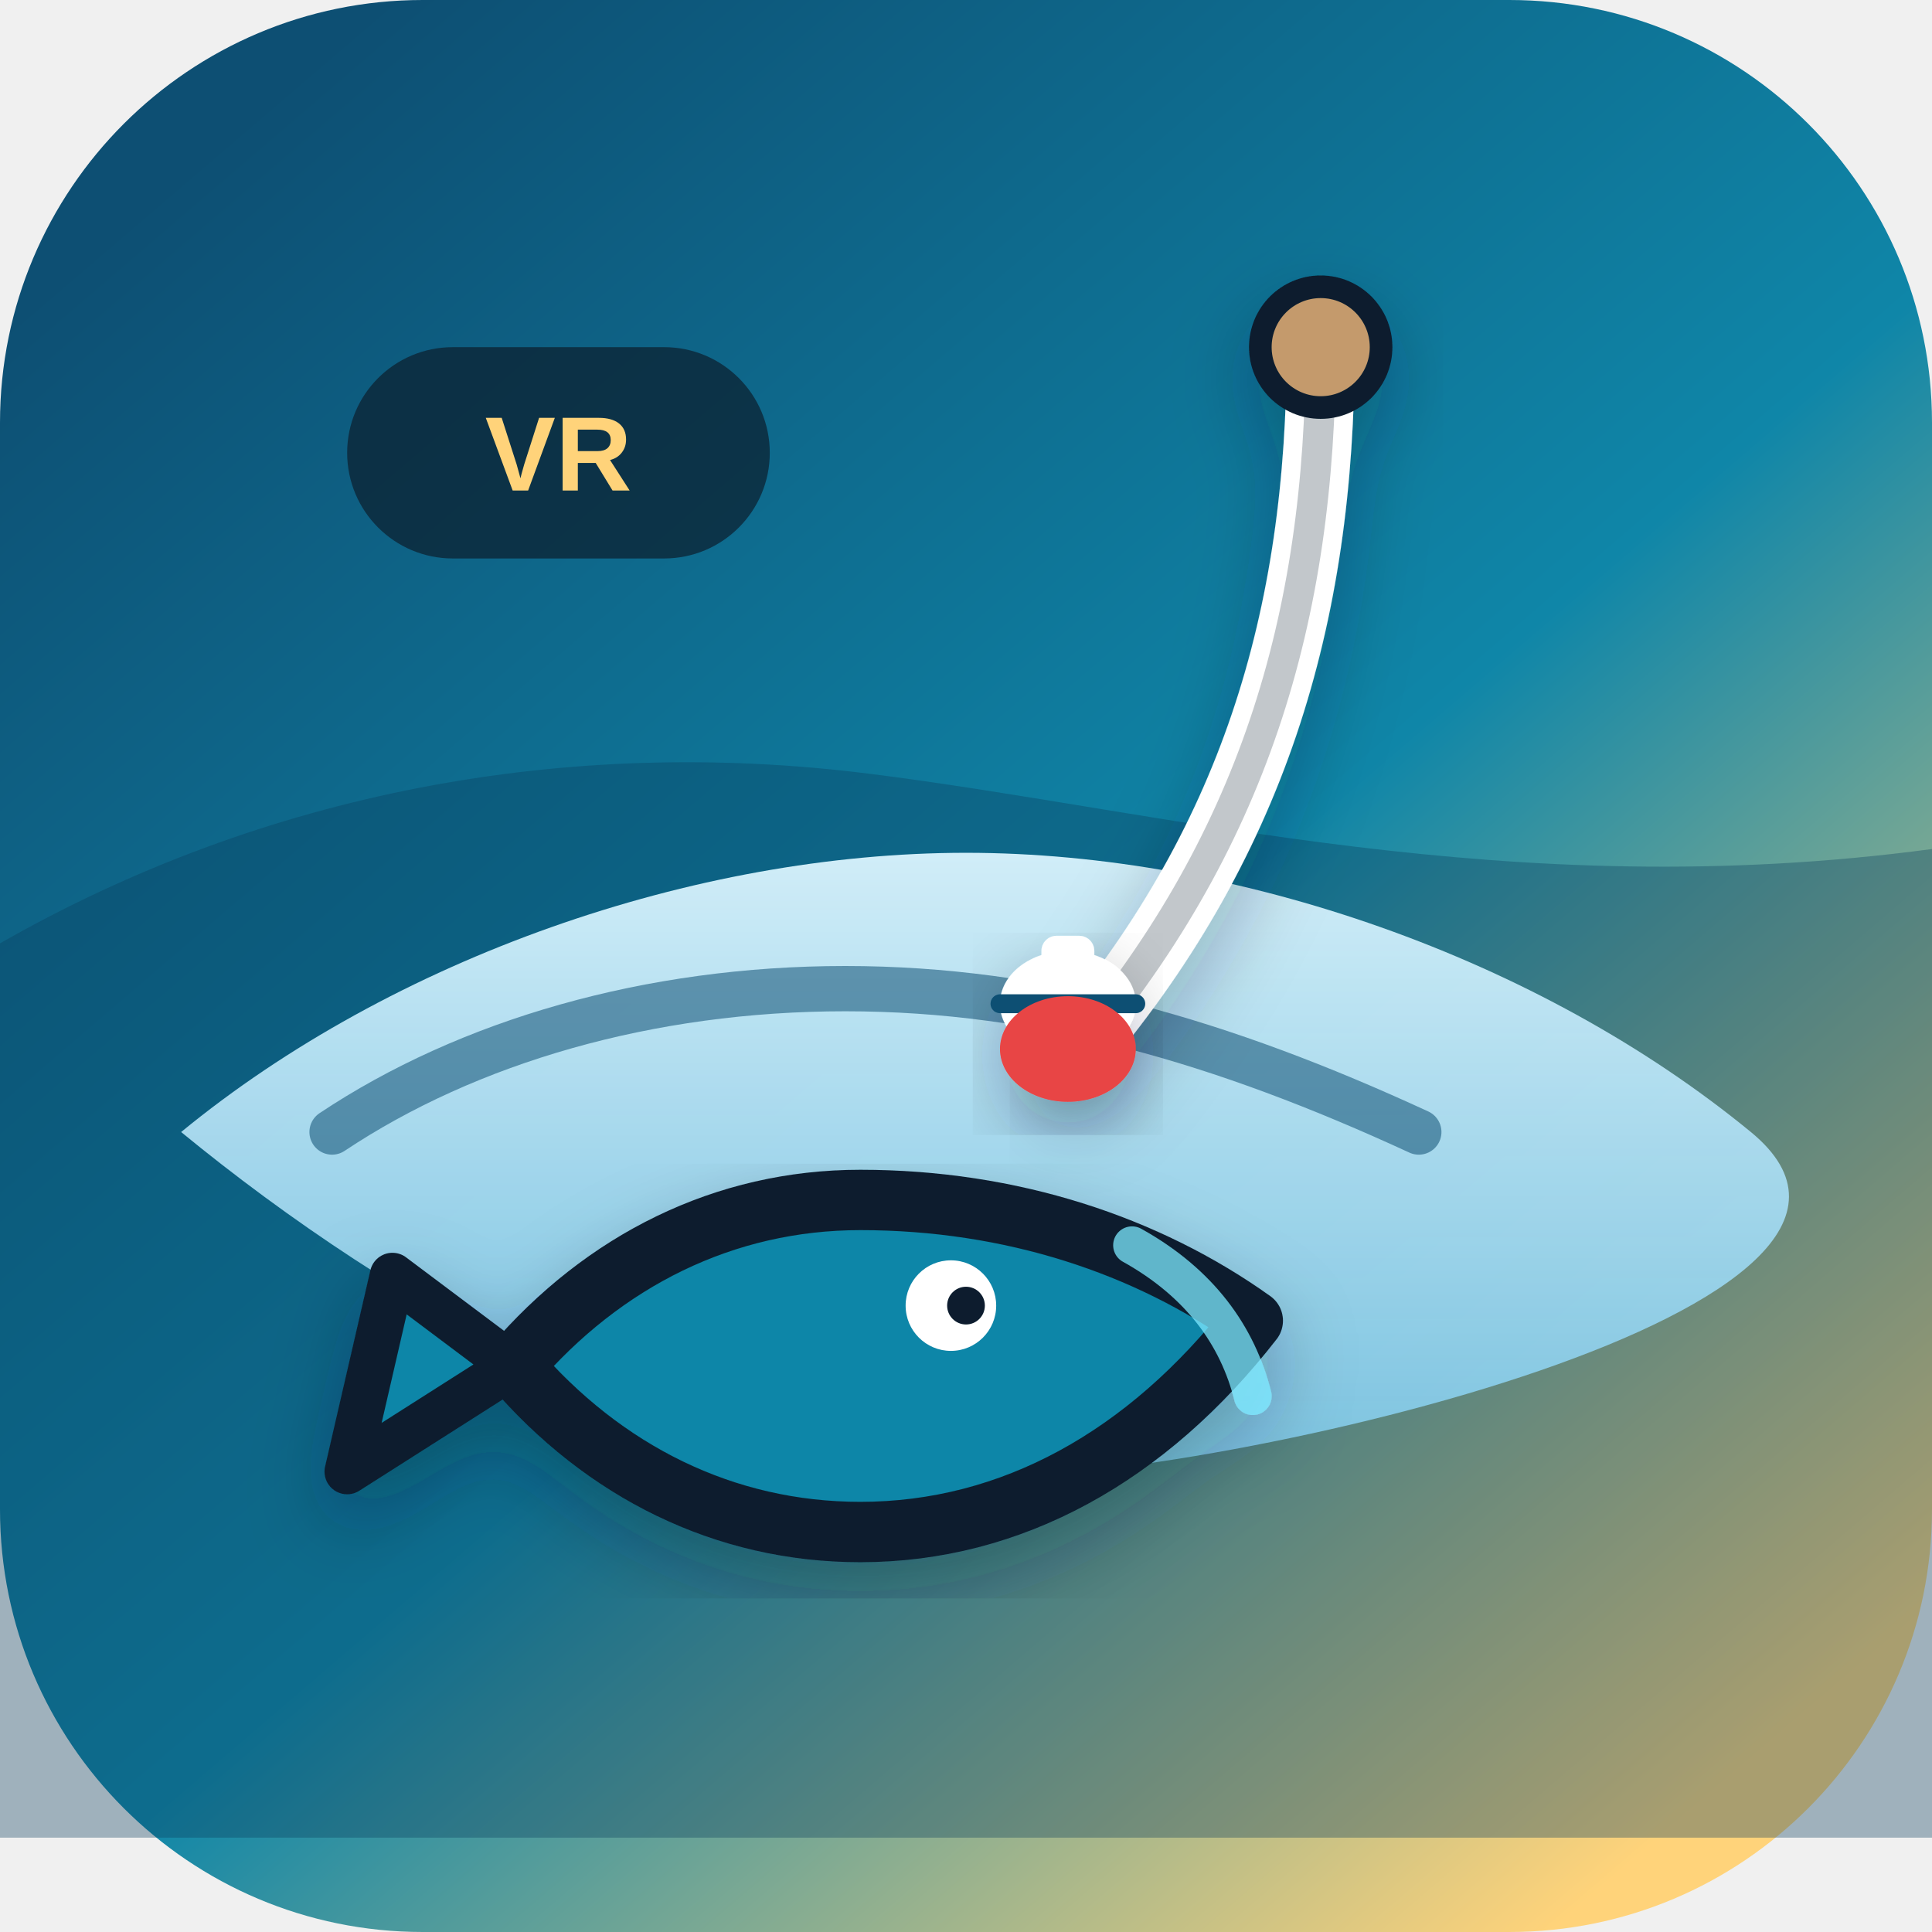
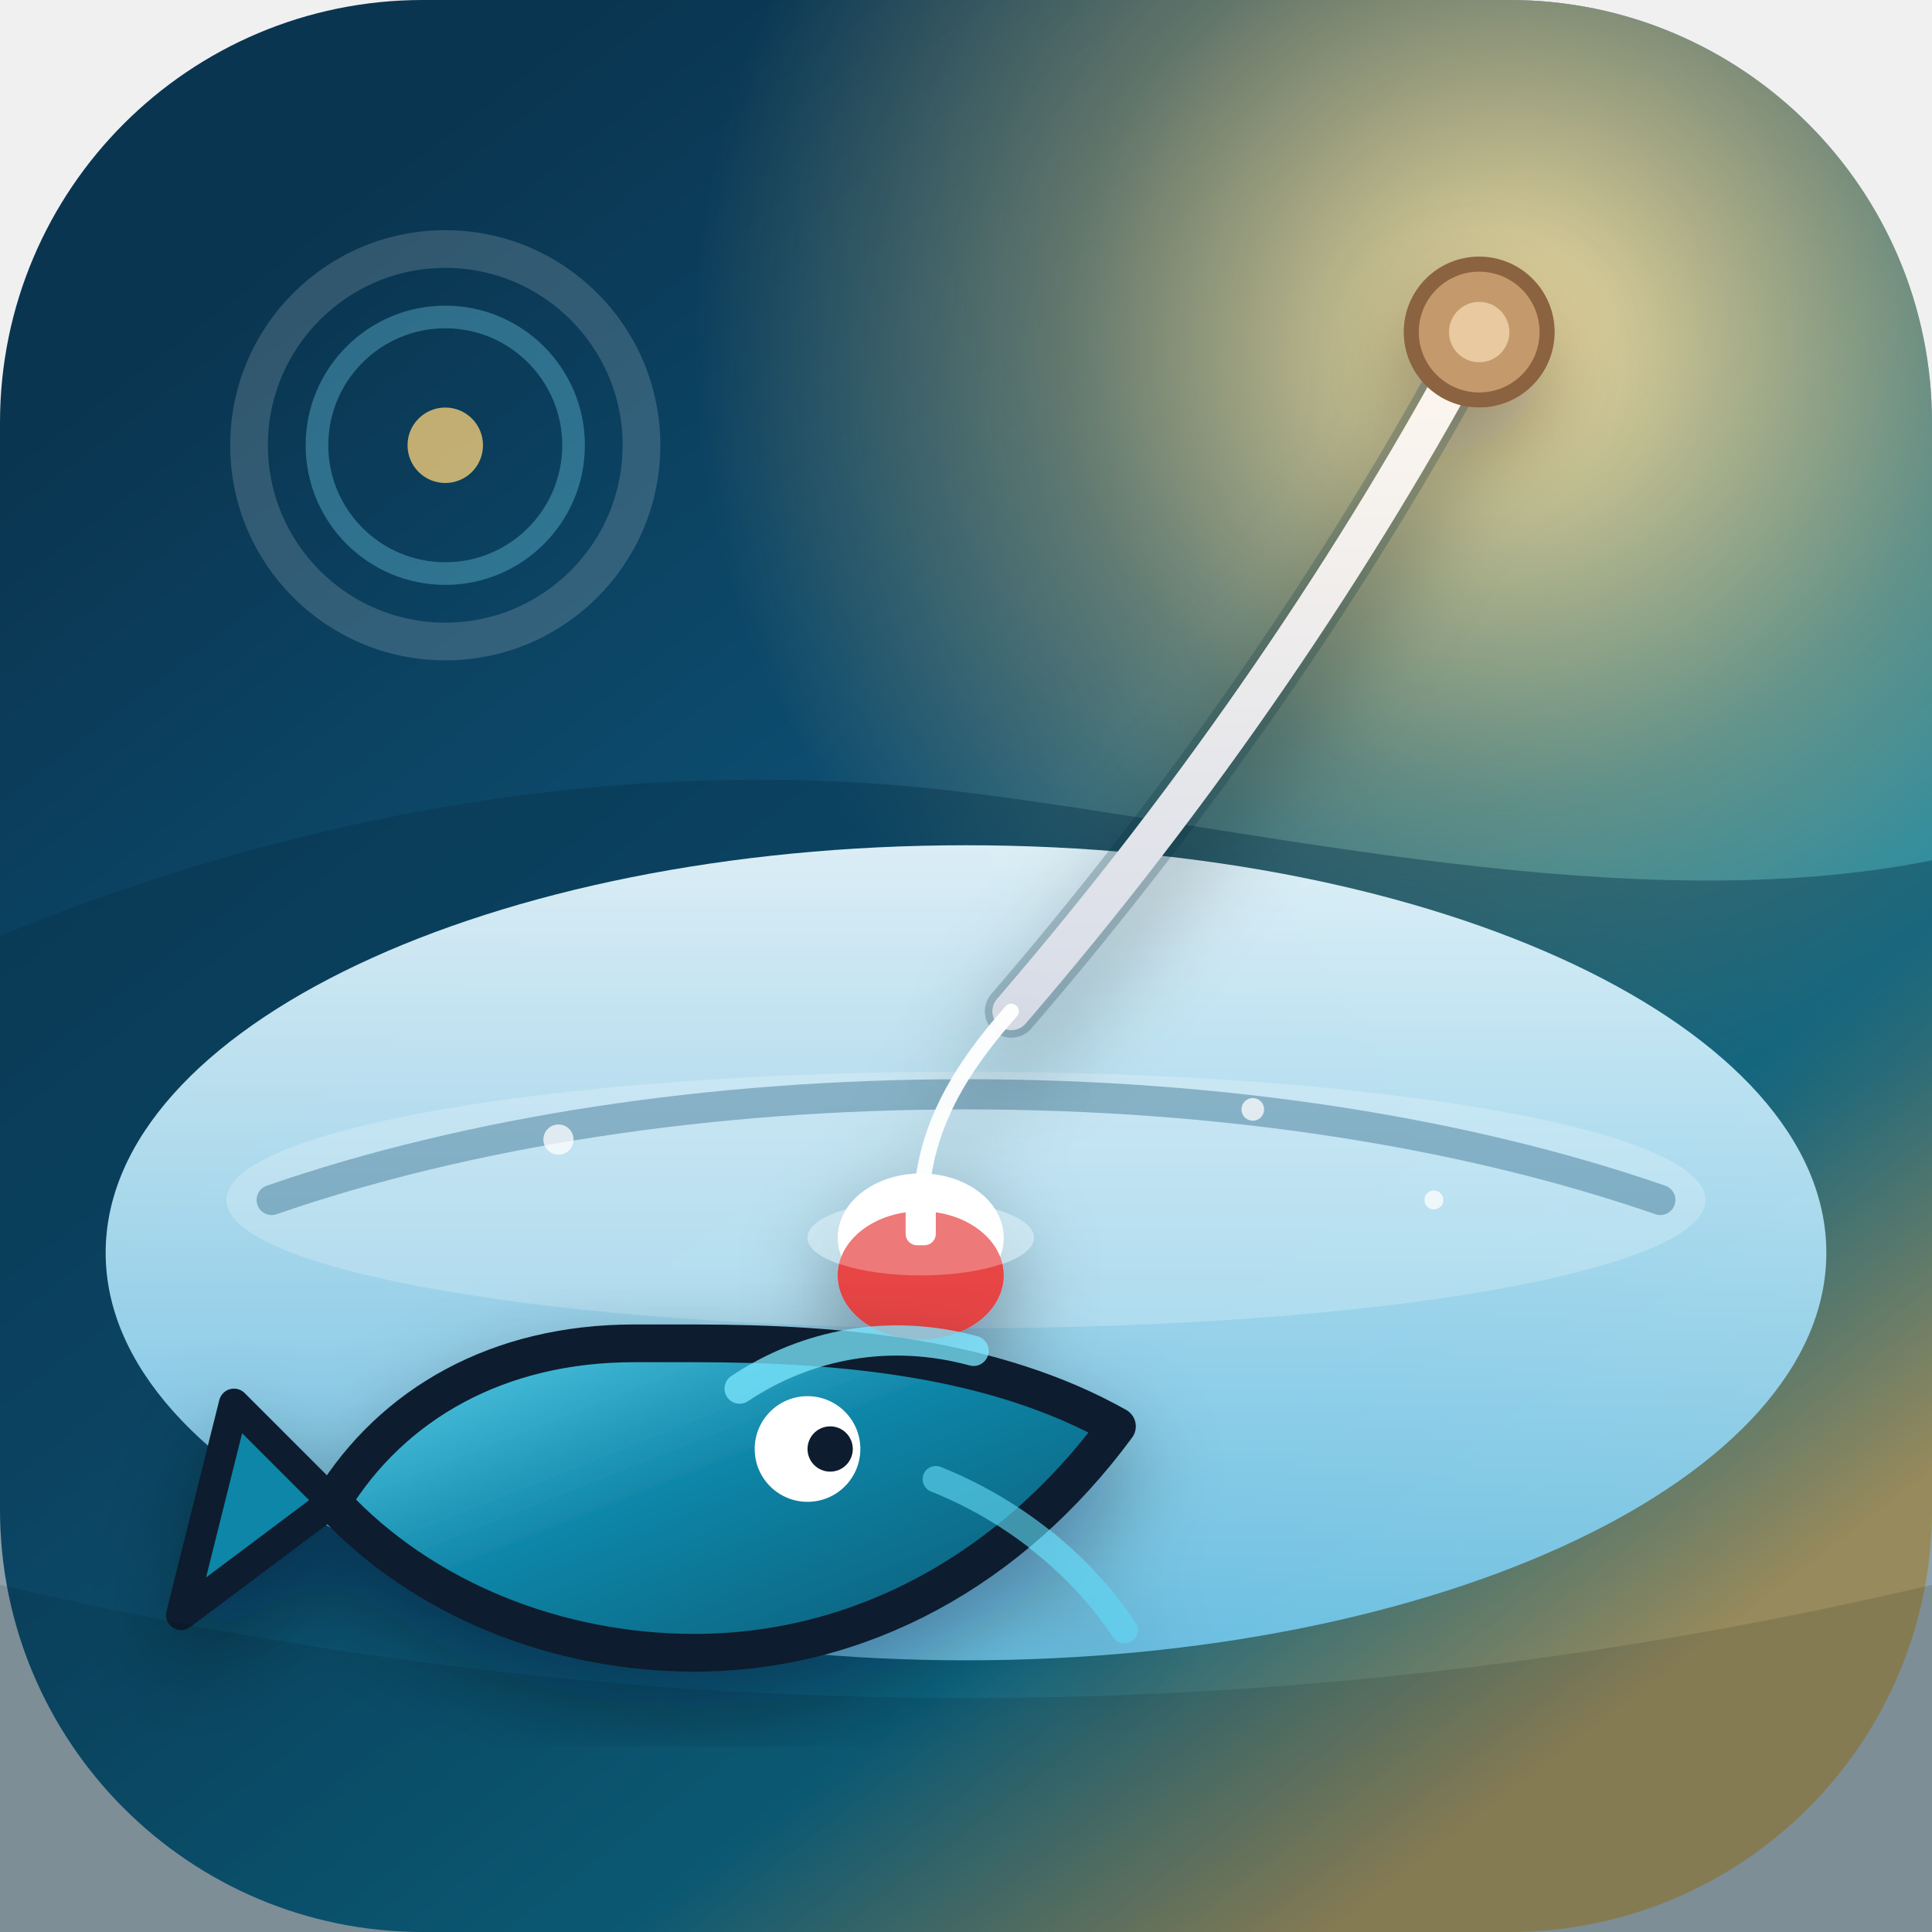
<svg xmlns="http://www.w3.org/2000/svg" viewBox="0 0 512 512" role="img" aria-label="Kaden VR Fishing Quest">
  <defs>
-     <linearGradient id="sky" x1="64" y1="32" x2="448" y2="480" gradientUnits="userSpaceOnUse">
-       <stop offset="0%" stop-color="#0d4f73" />
-       <stop offset="55%" stop-color="#0f86a8" />
-       <stop offset="100%" stop-color="#ffd37a" />
+     <linearGradient id="bg" x1="96" y1="48" x2="416" y2="464" gradientUnits="userSpaceOnUse">
+       <stop offset="0%" stop-color="#0a3550" />
+       <stop offset="42%" stop-color="#0d4f73" />
+       <stop offset="78%" stop-color="#0f86a8" />
+       <stop offset="100%" stop-color="#ffc96a" />
    </linearGradient>
-     <linearGradient id="water" x1="0" y1="0" x2="0" y2="1">
-       <stop offset="0%" stop-color="#d5f0fa" stop-opacity=".98" />
-       <stop offset="100%" stop-color="#7ec8e8" stop-opacity=".92" />
+     <radialGradient id="sunGlow" cx="78%" cy="18%" r="42%">
+       <stop offset="0%" stop-color="#ffe8a8" stop-opacity=".95" />
+       <stop offset="55%" stop-color="#ffd37a" stop-opacity=".35" />
+       <stop offset="100%" stop-color="#ffd37a" stop-opacity="0" />
+     </radialGradient>
+     <linearGradient id="waterTop" x1="0" y1="0" x2="0" y2="1">
+       <stop offset="0%" stop-color="#e8f8ff" />
+       <stop offset="100%" stop-color="#6ec4e8" />
    </linearGradient>
-     <filter id="soft" x="-20%" y="-20%" width="140%" height="140%">
-       <feDropShadow dx="0" dy="8" stdDeviation="10" flood-color="#0c1f2f" flood-opacity=".28" />
+     <linearGradient id="fishBody" x1="0" y1="0" x2="1" y2="1">
+       <stop offset="0%" stop-color="#5ed4f0" />
+       <stop offset="45%" stop-color="#0f86a8" />
+       <stop offset="100%" stop-color="#0a5570" />
+     </linearGradient>
+     <linearGradient id="rod" x1="0" y1="0" x2="0" y2="1">
+       <stop offset="0%" stop-color="#fff8ef" />
+       <stop offset="100%" stop-color="#d8dde8" />
+     </linearGradient>
+     <filter id="shadow" x="-30%" y="-30%" width="160%" height="160%">
+       <feDropShadow dx="0" dy="10" stdDeviation="12" flood-color="#061018" flood-opacity=".35" />
+     </filter>
+     <filter id="glow" x="-40%" y="-40%" width="180%" height="180%">
+       <feGaussianBlur stdDeviation="8" result="b" />
+       <feMerge>
+         <feMergeNode in="b" />
+         <feMergeNode in="SourceGraphic" />
+       </feMerge>
    </filter>
  </defs>
-   <rect width="512" height="512" rx="112" fill="url(#sky)" />
-   <path d="M0 250c70-40 150-55 230-45s170 35 282 20v262H0z" fill="#0a3d5c" fill-opacity=".35" />
-   <path d="M48 300c56-46 136-74 208-74s152 28 208 74-136 92-208 92-152-46-208-92z" fill="url(#water)" />
-   <path d="M88 300c36-24 84-38 136-38s100 14 152 38" fill="none" stroke="#0d4f73" stroke-width="12" stroke-linecap="round" opacity=".55" />
-   <g filter="url(#soft)">
-     <path d="M350 92c0 72-18 132-66 188" fill="none" stroke="#fff" stroke-width="18" stroke-linecap="round" />
-     <path d="M350 92c0 72-18 132-66 188" fill="none" stroke="#0c1f2f" stroke-width="8" stroke-linecap="round" opacity=".25" />
-     <circle cx="350" cy="92" r="16" fill="#c49a6c" stroke="#0c1f2f" stroke-width="6" />
+   <rect width="512" height="512" rx="112" fill="url(#bg)" />
+   <rect width="512" height="512" rx="112" fill="url(#sunGlow)" />
+   <path d="M0 248c88-36 176-48 256-38s176 34 256 18v304H0z" fill="#083248" fill-opacity=".42" />
+   <ellipse cx="256" cy="332" rx="228" ry="108" fill="url(#waterTop)" fill-opacity=".94" />
+   <ellipse cx="256" cy="318" rx="196" ry="34" fill="#ffffff" fill-opacity=".22" />
+   <path d="M72 318c52-18 116-28 184-28s132 10 184 28" fill="none" stroke="#0d4f73" stroke-width="8" stroke-linecap="round" opacity=".35" />
+   <g opacity=".88">
+     <circle cx="118" cy="118" r="52" fill="none" stroke="#ffffff" stroke-width="10" opacity=".18" />
+     <circle cx="118" cy="118" r="34" fill="none" stroke="#7ee8ff" stroke-width="6" opacity=".35" />
+     <circle cx="118" cy="118" r="10" fill="#ffd37a" opacity=".85" />
  </g>
-   <g filter="url(#soft)">
-     <rect x="276" y="248" width="14" height="34" rx="4" fill="#fff" />
-     <ellipse cx="283" cy="266" rx="18" ry="14" fill="#fff" />
-     <path d="M265 266h36" fill="none" stroke="#0d4f73" stroke-width="5" stroke-linecap="round" />
-     <ellipse cx="283" cy="278" rx="18" ry="14" fill="#e84545" />
+   <g filter="url(#shadow)">
+     <path d="M392 88 C360 148 318 210 268 268" fill="none" stroke="#0c1f2f" stroke-width="14" stroke-linecap="round" opacity=".22" />
+     <path d="M392 88 C360 148 318 210 268 268" fill="none" stroke="url(#rod)" stroke-width="10" stroke-linecap="round" />
+     <circle cx="392" cy="88" r="18" fill="#c49a6c" stroke="#8b6340" stroke-width="4" />
+     <circle cx="392" cy="88" r="8" fill="#e8c9a0" />
  </g>
-   <g filter="url(#soft)">
-     <path d="M228 318c-36 0-68 16-92 44 24 28 56 44 92 44 40 0 76-20 104-56-28-20-64-32-104-32z" fill="#0f86a8" stroke="#0c1f2f" stroke-width="16" stroke-linejoin="round" />
-     <path d="M136 362l-44 28 12-52z" fill="#0f86a8" stroke="#0c1f2f" stroke-width="12" stroke-linejoin="round" />
-     <circle cx="252" cy="346" r="12" fill="#fff" />
-     <circle cx="256" cy="346" r="5" fill="#0c1f2f" />
-     <path d="M300 330c18 10 28 24 32 40" fill="none" stroke="#7ee8ff" stroke-width="10" stroke-linecap="round" opacity=".75" />
+   <g filter="url(#shadow)">
+     <path d="M268 268 C252 286 244 302 244 322" fill="none" stroke="#ffffff" stroke-width="4" stroke-linecap="round" opacity=".95" />
+     <ellipse cx="244" cy="328" rx="22" ry="17" fill="#ffffff" />
+     <ellipse cx="244" cy="338" rx="22" ry="17" fill="#e84545" />
+     <rect x="240" y="312" width="8" height="18" rx="3" fill="#ffffff" />
+     <ellipse cx="244" cy="328" rx="30" ry="10" fill="#ffffff" fill-opacity=".28" />
  </g>
-   <g transform="translate(92 92)">
-     <rect width="112" height="56" rx="28" fill="#0c1f2f" fill-opacity=".72" />
-     <text x="56" y="38" text-anchor="middle" font-family="Arial Black, Arial, sans-serif" font-size="28" font-weight="900" fill="#ffd37a">VR</text>
+   <g filter="url(#shadow)">
+     <path d="M168 356 C132 356 104 372 88 398 C112 424 148 438 184 438 C228 438 268 416 296 378 C264 360 224 356 184 356 Z" fill="url(#fishBody)" stroke="#0c1f2f" stroke-width="10" stroke-linejoin="round" />
+     <path d="M88 398 L48 428 L62 372 Z" fill="#0f86a8" stroke="#0c1f2f" stroke-width="8" stroke-linejoin="round" />
+     <path d="M196 368 C214 356 236 352 258 358" fill="none" stroke="#7ee8ff" stroke-width="8" stroke-linecap="round" opacity=".75" />
+     <circle cx="214" cy="384" r="14" fill="#ffffff" />
+     <circle cx="220" cy="384" r="6" fill="#0c1f2f" />
+     <path d="M248 392 C268 400 286 414 298 432" fill="none" stroke="#5ed4f0" stroke-width="7" stroke-linecap="round" opacity=".65" />
  </g>
+   <g fill="#ffffff" opacity=".75">
+     <circle cx="148" cy="302" r="4" />
+     <circle cx="332" cy="294" r="3" />
+     <circle cx="380" cy="318" r="2.5" />
+   </g>
+   <path d="M0 420 Q256 480 512 420 L512 512 L0 512 Z" fill="#061018" fill-opacity=".12" />
</svg>
